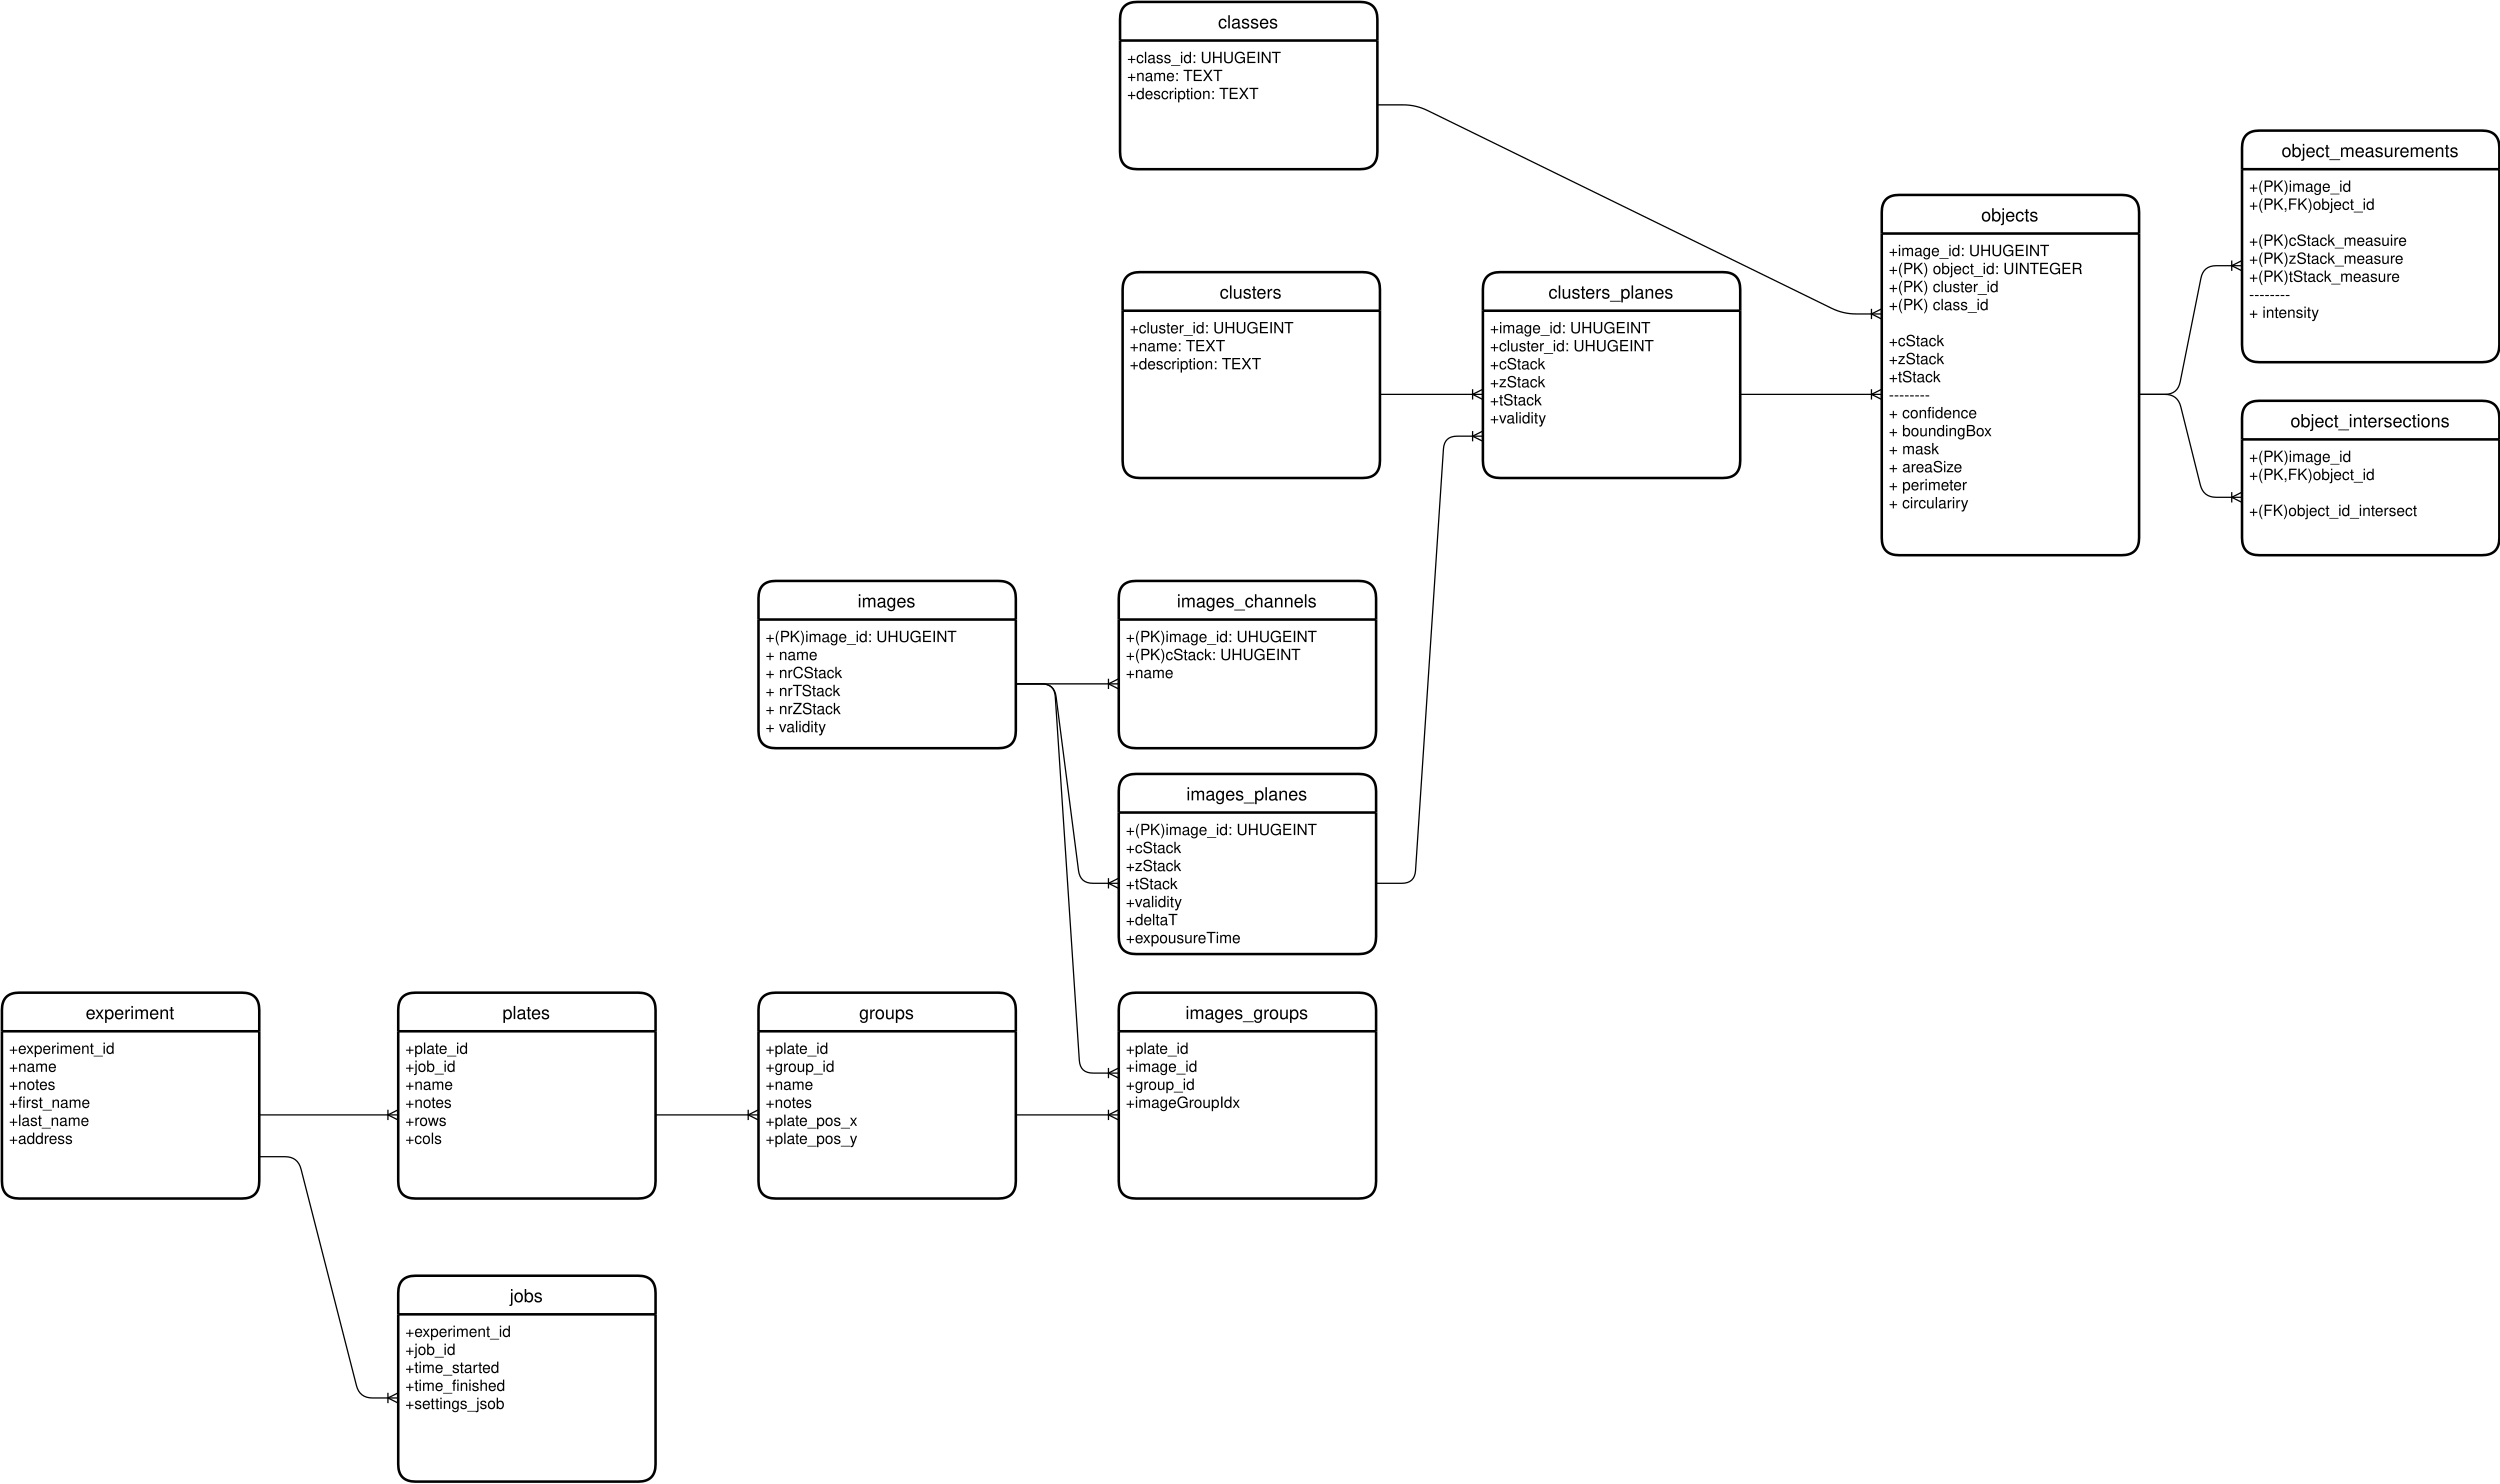
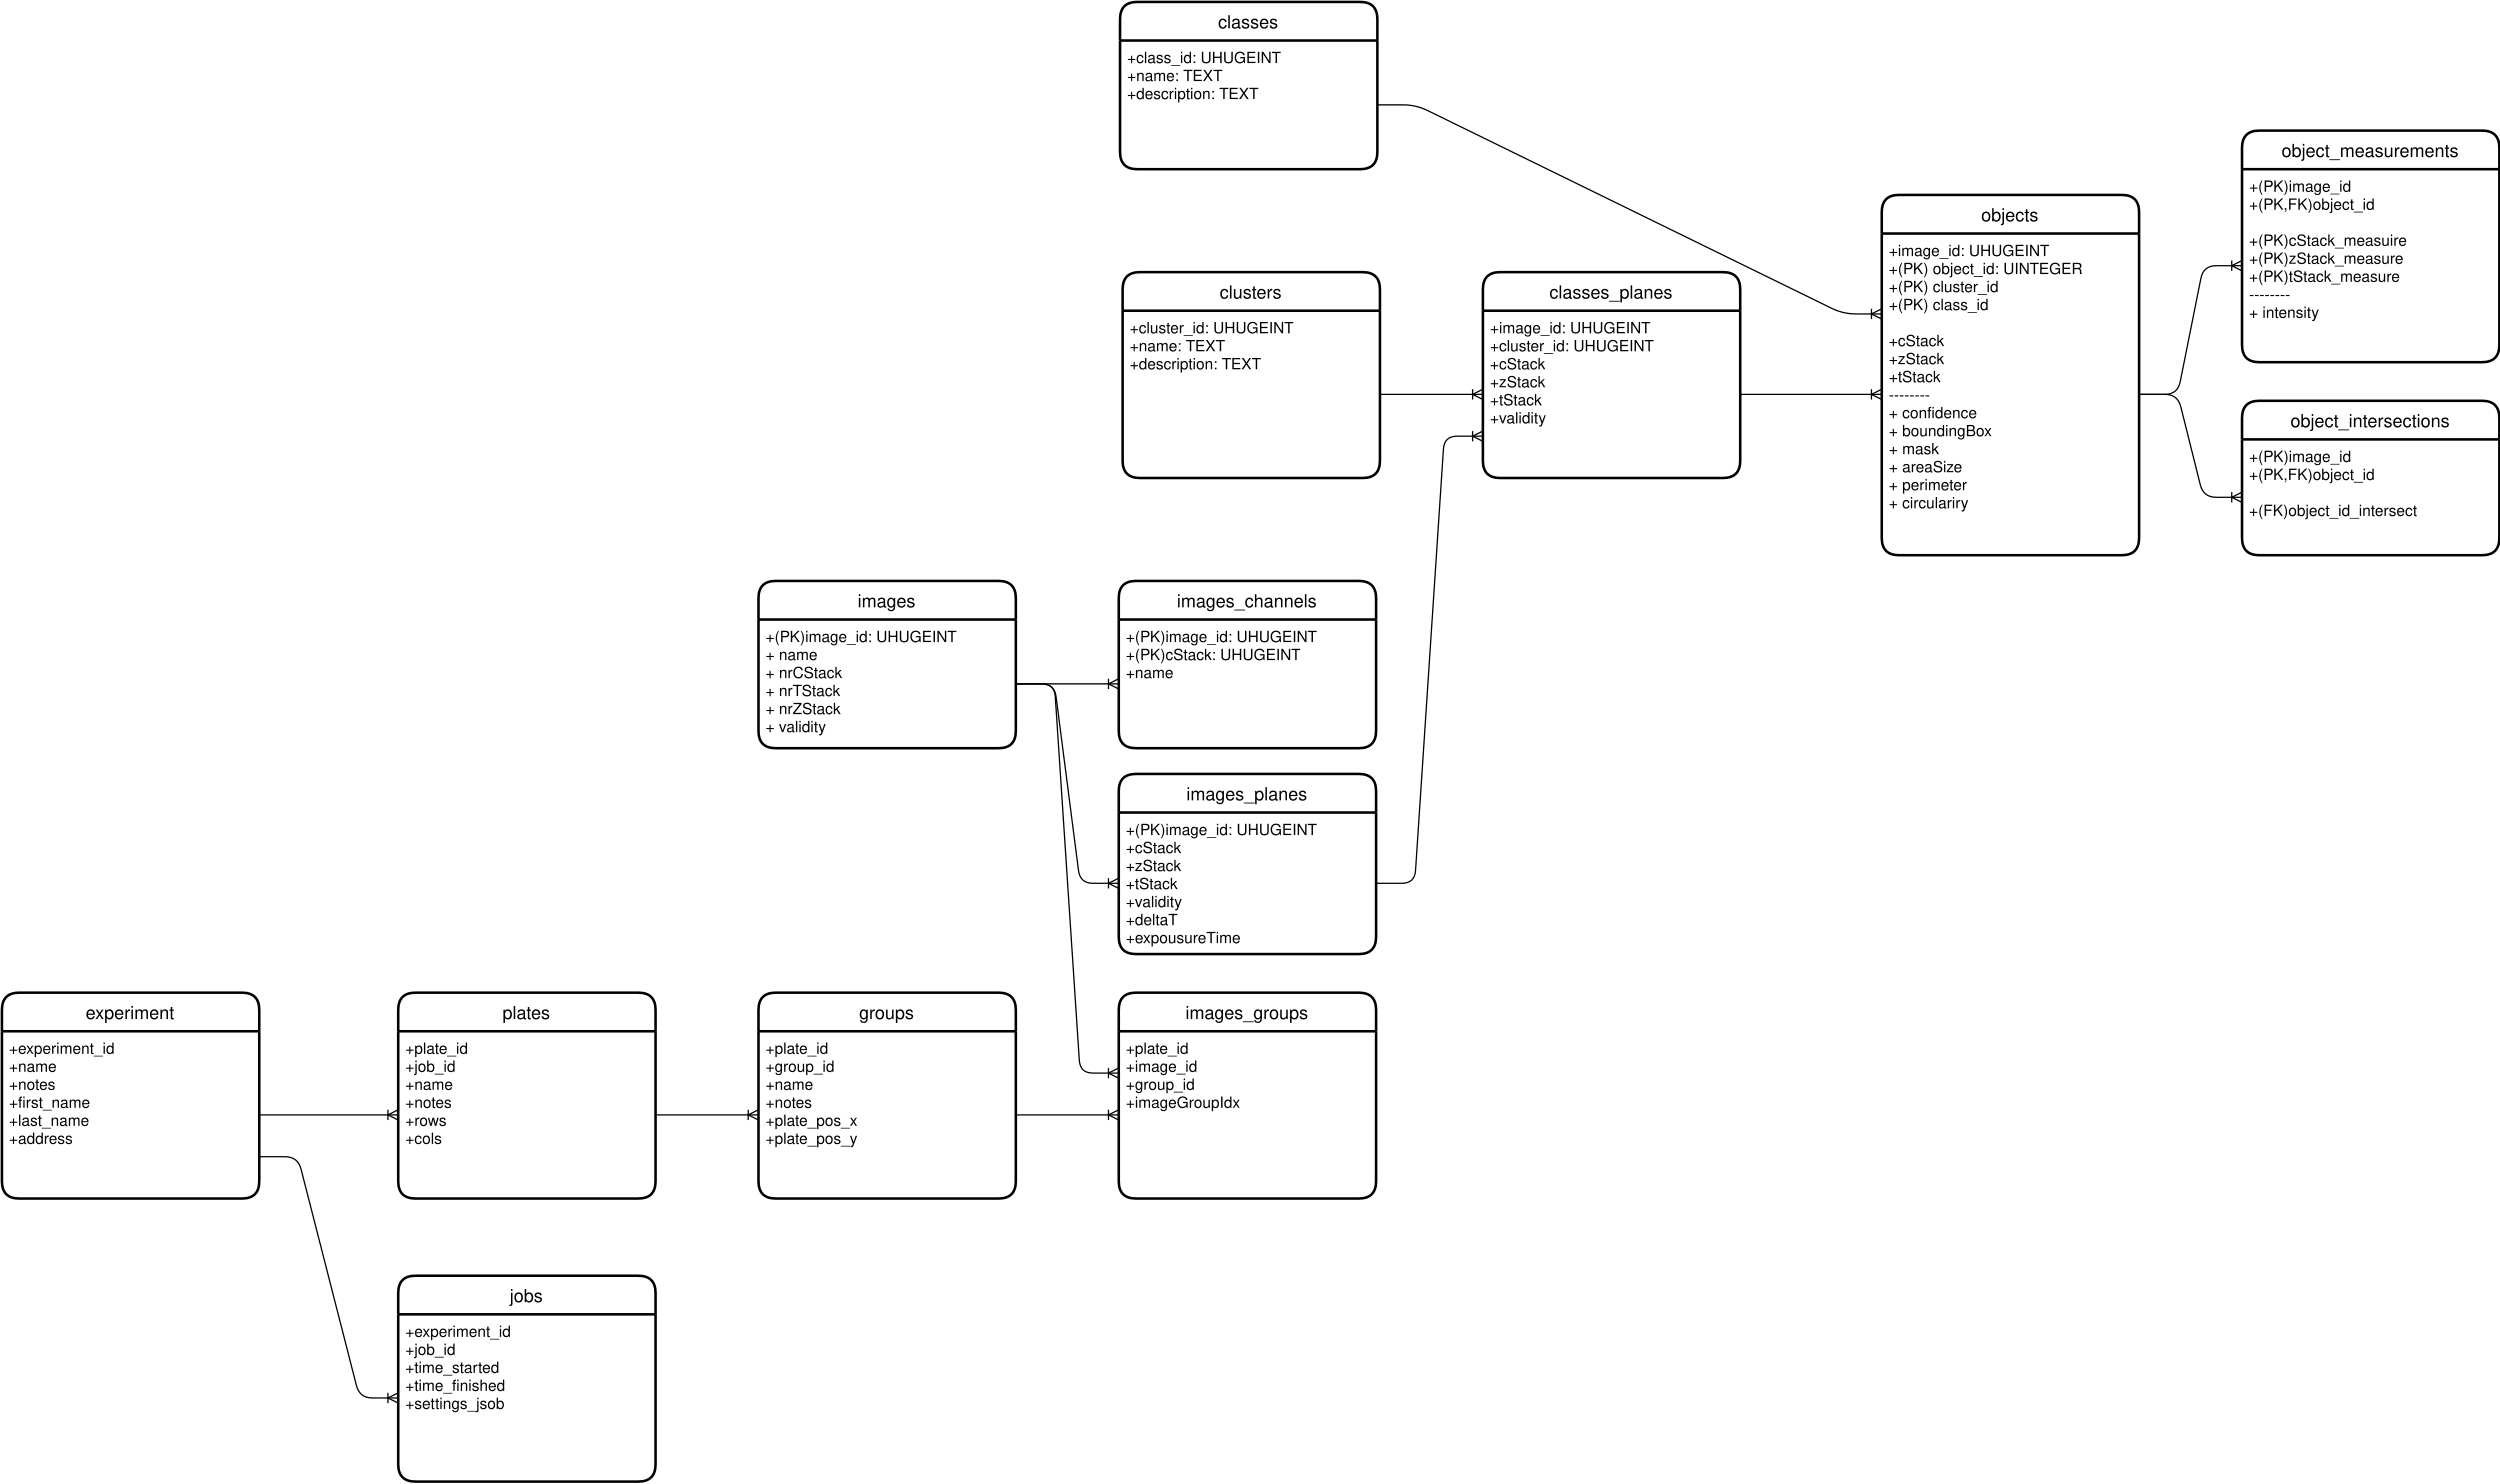
<svg xmlns="http://www.w3.org/2000/svg" host="65bd71144e" version="1.1" width="1943px" height="1153px" viewBox="-0.5 -0.5 1943 1153" content="&lt;mxfile&gt;&lt;diagram id=&quot;Orz3DvuclM0eVTHakObr&quot; name=&quot;Page-1&quot;&gt;7Vzbbts4EP0aA9uHFrrLemwSNy3aLoo0xXb3xWAk2mYqi4ZEN3a+vqRE6kY6UWx6IycKCtScISmLc2bODEV5ZJ8vN5cpWC2+4gjGI8uINiP7YmRZ1tjy6X9Msi0kAWsxwTxFUSEyK8F3dA+50ODSNYpg1uhIMI4JWjWFIU4SGJKGDKQpvmt2m+G4edUVmENJ8D0EsSz9B0VkwaWeYVSKjxDNF/zSgVAsgejMBdkCRPiuJrInI/s8xZgUn5abcxizxRPrUoz7sENbfrEUJqTLAKcY8BvEa35vaEm/fMa/HdmKW87u0DIGCW2dhQsUR1/AFq/ZJTICwl+idbbAKbrHCQExVZlUQNUp4Ra0jUaP72wkFTNpitdJBCM+aEb1fIzpiDb/LkY+aYp/lUtvsfEwo/2/ifs2StEXkBHxVcRaM20EskV+PdYAMZon9HNIR8OUCuRl5Cv7G6YEbmoivqyXEC8hSbe0C9c6Pgc5x7gnTH5XIcYSuFjUwGLaXAg4Sufl3JUh6QduS7VdXcmuI+vsr2+f3+TmnbJu76n+x8cfl5NPf1+PLG9k2aaR3zr9ZyRgCWVhel7YTFZc71L8p1bQL4YiRLYSzoQpYjgjpaXPcYypWS4SnANwhuK4JcpWIETJ/Es+6sJpYYghhFkOURd+zy9A8EqABNyUyEoxAaTWphAQ8JEx4XTGBMeA3RUChgYIeBIE8M0tjYaDbx/s26btGg3ntrs6tzXWYFlf5dxdHJsFAKoscFD1pf0ml5MrZd8wXmd03VhntRpkWVtZ7xcq/P9eISNt2Vv+J4UOSuozSv9JKAeoG4Y0GgbO8EbSLUEmhyEKApCDsa1YwRRRu1DASJdHabiOQYrS0w5eXmfQPzF4Wa4GiNtyYsJRu4QgW6dwSW9kiGSHRzLPbkYyy+/KUToimf14ntKOOiPr/MPnN1UI2xV42CRF8Ckgg1Iod7ivdVDpyS79zuiEqG2S7NQzG/t4qY2W6CDnNtJyw4iWbLxJ74ta5ArGgCCcTCqNtJYLshQxASbRe1Yr0ubkitriGn8FyZYpNoj8FJ3o53/Zir5zeetiwxc4b2xFI6G3+LPeqI1izWpY3hLjdrp4htdpCBv5AI1hcygMyB2LrcKD5qvZy3wwFU3z1fvdrIBVRuTX+IapK9QCzdhvBhrX8d+5zVmKe+ID60Vre66glX75ZmumYimkmXJclTffDWpyssVTooF9DmYf32ul0eOuUcTTEUXGKvKpJbwPZNJ5fZzrryc/W7oIZmGKVizU7OhyyszgdzbyU5lBx76HHSjclZYow46WBm91xw1vNTunijos6xhqb+X15+CrCl8NOpv4OTaoHFOyqKDW6Yp55uCzh9d3hvOcFOtYKqftslXVjYb33l2ismoL+mV4u9MdHM/BzI6tgMLrrdlE8lkv2oS39KZoC1o1W/lc6ckVm+E+MpO+is3Z9UxzGi5AksB4oBUNqeBzPtx0Dnq6WW0MPpo0njQd9PvppKtK518vHbgKNujbFp43bjq97bnvjNqftR83+E5zWt9swUsfNbhyxcGpYag3jkMMfuc9AkdHUFGWG12JQXsxcRbBmIDWVeBmhdfsadI1OnGGcY9XcLRDwF5gUGUJA8PUGEa4S28ZhlKBFobxnjStPr7x5CRnTmP+aiCag4mmfbwycHTsa/HLXcGQgGROF6S8Xnlwi19PsY1WRq365dr1DojpEiSAwDNmkuxQgMkJDaUYmswQ+exEjjxJKh/0TDBhmVBdVEy4wtl0s0txSucdmniXsFh6bT830jx5I40nsUNsOU4S+0pji7yPtjO2qE9rqSNO3veSqT5FmxcUNezOMHuWqDFkw/VsWBBnPR0WgO9TOqzKU7Unxw9cZOz/X6my6jDOSeLTOla5NuDzGfHpy/Ezp8Ih3To43TKDId1iOO+ebt3im/0KufzV1+amJ1Y8Dz3ZJKz00n4mYb7qza2TJDk959Y9BcmZ/SO5RrQwDWfPQxAPM5k8r0byejHJlRbciXM2ddz5PYOd2WYpt/2+VeezN7b3yEz6gCZmPn2g+XqyeAXSen/KyxnrOuUlzaQRaardqZNEmp56UeTM/Y5prUjkBPsizR4/MpM+pAWWhDTx9imrgTL6iSJqqAMPrwPb7yI7nc+qWxqS80B1QFnTu8j1XhVsJMj0t+6SzVu6hfZSK9BhzBdDD8d6Q1jAvT/s4LbZYe88xGu99OIc77R5IJdWcFP8ekgiO/jACU/khLemaTZM+To3BwP5tdbiKCEH2n67gTOUZmQqd42BUgyiiKLhBe0Wlr7bz91C0xhemaqTmHCCRonj9Y3FjEAPiVlGe9/RtNo/mKGPxkxDTphu8c1Q1Rxe1bSebpklMb0qBjMN5UtbD1CY6iEXoV2nOZSgSjNDCcrN2VBlkBBKNNn0NsM3L4e9KpftK3318Fea/J7xV+kWvSGwoMlf+z/ukglM2wMu2qx+IrnoXv3QtD35Aw==&lt;/diagram&gt;&lt;/mxfile&gt;">
  <defs />
  <g>
    <path d="M 789 481 L 789 464.5 Q 789 451 775.5 451 L 602.5 451 Q 589 451 589 464.5 L 589 481" fill="rgb(255, 255, 255)" stroke="rgb(0, 0, 0)" stroke-width="2" stroke-miterlimit="10" pointer-events="all" />
    <path d="M 589 481 L 589 567.5 Q 589 581 602.5 581 L 775.5 581 Q 789 581 789 567.5 L 789 481" fill="none" stroke="rgb(0, 0, 0)" stroke-width="2" stroke-miterlimit="10" pointer-events="none" />
    <path d="M 589 481 L 789 481" fill="none" stroke="rgb(0, 0, 0)" stroke-width="2" stroke-miterlimit="10" pointer-events="none" />
    <g fill="rgb(0, 0, 0)" font-family="Helvetica" pointer-events="none" text-anchor="middle" font-size="14px">
      <text x="688.5" y="471.5">
                images
            </text>
    </g>
    <g fill="rgb(0, 0, 0)" font-family="Helvetica" pointer-events="none" font-size="12px">
      <text x="594.5" y="498.5">
                +(PK)image_id: UHUGEINT
            </text>
      <text x="594.5" y="512.5">
                + name
            </text>
      <text x="594.5" y="526.5">
                + nrCStack
            </text>
      <text x="594.5" y="540.5">
                + nrTStack
            </text>
      <text x="594.5" y="554.5">
                + nrZStack
            </text>
      <text x="594.5" y="568.5">
                + validity
            </text>
    </g>
    <path d="M 1662 181 L 1662 164.5 Q 1662 151 1648.5 151 L 1475.5 151 Q 1462 151 1462 164.5 L 1462 181" fill="rgb(255, 255, 255)" stroke="rgb(0, 0, 0)" stroke-width="2" stroke-miterlimit="10" pointer-events="none" />
    <path d="M 1462 181 L 1462 417.5 Q 1462 431 1475.5 431 L 1648.5 431 Q 1662 431 1662 417.5 L 1662 181" fill="none" stroke="rgb(0, 0, 0)" stroke-width="2" stroke-miterlimit="10" pointer-events="none" />
    <path d="M 1462 181 L 1662 181" fill="none" stroke="rgb(0, 0, 0)" stroke-width="2" stroke-miterlimit="10" pointer-events="none" />
    <g fill="rgb(0, 0, 0)" font-family="Helvetica" pointer-events="none" text-anchor="middle" font-size="14px">
      <text x="1561.5" y="171.5">
                objects
            </text>
    </g>
    <g fill="rgb(0, 0, 0)" font-family="Helvetica" pointer-events="none" font-size="12px">
      <text x="1467.5" y="198.5">
                +image_id: UHUGEINT
            </text>
      <text x="1467.5" y="212.5">
                +(PK) object_id: UINTEGER
            </text>
      <text x="1467.5" y="226.5">
                +(PK) cluster_id
            </text>
      <text x="1467.5" y="240.5">
                +(PK) class_id
            </text>
      <text x="1467.5" y="268.5">
                +cStack
            </text>
      <text x="1467.5" y="282.5">
                +zStack
            </text>
      <text x="1467.5" y="296.5">
                +tStack
            </text>
      <text x="1467.5" y="310.5">
                --------
            </text>
      <text x="1467.5" y="324.5">
                + confidence
            </text>
      <text x="1467.5" y="338.5">
                + boundingBox
            </text>
      <text x="1467.5" y="352.5">
                + mask
            </text>
      <text x="1467.5" y="366.5">
                + areaSize
            </text>
      <text x="1467.5" y="380.5">
                + perimeter
            </text>
      <text x="1467.5" y="394.5">
                + circulariry
            </text>
    </g>
    <path d="M 1942 131 L 1942 114.5 Q 1942 101 1928.5 101 L 1755.5 101 Q 1742 101 1742 114.5 L 1742 131" fill="rgb(255, 255, 255)" stroke="rgb(0, 0, 0)" stroke-width="2" stroke-miterlimit="10" pointer-events="none" />
    <path d="M 1742 131 L 1742 267.5 Q 1742 281 1755.5 281 L 1928.5 281 Q 1942 281 1942 267.5 L 1942 131" fill="none" stroke="rgb(0, 0, 0)" stroke-width="2" stroke-miterlimit="10" pointer-events="none" />
    <path d="M 1742 131 L 1942 131" fill="none" stroke="rgb(0, 0, 0)" stroke-width="2" stroke-miterlimit="10" pointer-events="none" />
    <g fill="rgb(0, 0, 0)" font-family="Helvetica" pointer-events="none" text-anchor="middle" font-size="14px">
      <text x="1841.5" y="121.5">
                object_measurements
            </text>
    </g>
    <g fill="rgb(0, 0, 0)" font-family="Helvetica" pointer-events="none" font-size="12px">
      <text x="1747.5" y="148.5">
                +(PK)image_id
            </text>
      <text x="1747.5" y="162.5">
                +(PK,FK)object_id
            </text>
      <text x="1747.5" y="190.5">
                +(PK)cStack_measuire
            </text>
      <text x="1747.5" y="204.5">
                +(PK)zStack_measure
            </text>
      <text x="1747.5" y="218.5">
                +(PK)tStack_measure
            </text>
      <text x="1747.5" y="232.5">
                --------
            </text>
      <text x="1747.5" y="246.5">
                + intensity
            </text>
    </g>
    <path d="M 1662 306 L 1682 306 Q 1692 306 1693.96 296.19 L 1710.04 215.81 Q 1712 206 1722 206 L 1742 206" fill="none" stroke="rgb(0, 0, 0)" stroke-miterlimit="10" pointer-events="none" />
    <path d="M 1734 210 L 1734 202 M 1742 202 L 1734 206 L 1742 210" fill="none" stroke="rgb(0, 0, 0)" stroke-miterlimit="10" pointer-events="none" />
    <path d="M 1072 241 L 1072 224.5 Q 1072 211 1058.5 211 L 885.5 211 Q 872 211 872 224.5 L 872 241" fill="rgb(255, 255, 255)" stroke="rgb(0, 0, 0)" stroke-width="2" stroke-miterlimit="10" pointer-events="none" />
    <path d="M 872 241 L 872 357.5 Q 872 371 885.5 371 L 1058.5 371 Q 1072 371 1072 357.5 L 1072 241" fill="none" stroke="rgb(0, 0, 0)" stroke-width="2" stroke-miterlimit="10" pointer-events="none" />
    <path d="M 872 241 L 1072 241" fill="none" stroke="rgb(0, 0, 0)" stroke-width="2" stroke-miterlimit="10" pointer-events="none" />
    <g fill="rgb(0, 0, 0)" font-family="Helvetica" pointer-events="none" text-anchor="middle" font-size="14px">
      <text x="971.5" y="231.5">
                clusters
            </text>
    </g>
    <g fill="rgb(0, 0, 0)" font-family="Helvetica" pointer-events="none" font-size="12px">
      <text x="877.5" y="258.5">
                +cluster_id: UHUGEINT
            </text>
      <text x="877.5" y="272.5">
                +name: TEXT
            </text>
      <text x="877.5" y="286.5">
                +description: TEXT
            </text>
    </g>
    <path d="M 1070 31 L 1070 14.5 Q 1070 1 1056.5 1 L 883.5 1 Q 870 1 870 14.5 L 870 31" fill="rgb(255, 255, 255)" stroke="rgb(0, 0, 0)" stroke-width="2" stroke-miterlimit="10" pointer-events="none" />
    <path d="M 870 31 L 870 117.5 Q 870 131 883.5 131 L 1056.5 131 Q 1070 131 1070 117.5 L 1070 31" fill="none" stroke="rgb(0, 0, 0)" stroke-width="2" stroke-miterlimit="10" pointer-events="none" />
    <path d="M 870 31 L 1070 31" fill="none" stroke="rgb(0, 0, 0)" stroke-width="2" stroke-miterlimit="10" pointer-events="none" />
    <g fill="rgb(0, 0, 0)" font-family="Helvetica" pointer-events="none" text-anchor="middle" font-size="14px">
      <text x="969.5" y="21.5">
                classes
            </text>
    </g>
    <g fill="rgb(0, 0, 0)" font-family="Helvetica" pointer-events="none" font-size="12px">
      <text x="875.5" y="48.5">
                +class_id: UHUGEINT
            </text>
      <text x="875.5" y="62.5">
                +name: TEXT
            </text>
      <text x="875.5" y="76.5">
                +description: TEXT
            </text>
    </g>
    <path d="M 1352 241 L 1352 224.5 Q 1352 211 1338.5 211 L 1165.5 211 Q 1152 211 1152 224.5 L 1152 241" fill="rgb(255, 255, 255)" stroke="rgb(0, 0, 0)" stroke-width="2" stroke-miterlimit="10" pointer-events="none" />
    <path d="M 1152 241 L 1152 357.5 Q 1152 371 1165.5 371 L 1338.5 371 Q 1352 371 1352 357.5 L 1352 241" fill="none" stroke="rgb(0, 0, 0)" stroke-width="2" stroke-miterlimit="10" pointer-events="none" />
    <path d="M 1152 241 L 1352 241" fill="none" stroke="rgb(0, 0, 0)" stroke-width="2" stroke-miterlimit="10" pointer-events="none" />
    <g fill="rgb(0, 0, 0)" font-family="Helvetica" pointer-events="none" text-anchor="middle" font-size="14px">
      <text x="1251.5" y="231.5">
-                 clusters_planes
+                 classes_planes
            </text>
    </g>
    <g fill="rgb(0, 0, 0)" font-family="Helvetica" pointer-events="none" font-size="12px">
      <text x="1157.5" y="258.5">
                +image_id: UHUGEINT
            </text>
      <text x="1157.5" y="272.5">
                +cluster_id: UHUGEINT
            </text>
      <text x="1157.5" y="286.5">
                +cStack
            </text>
      <text x="1157.5" y="300.5">
                +zStack
            </text>
      <text x="1157.5" y="314.5">
                +tStack
            </text>
      <text x="1157.5" y="328.5">
                +validity
            </text>
    </g>
    <path d="M 1072 306 L 1092 306 Q 1102 306 1112 306 L 1117 306 Q 1122 306 1132 306 L 1152 306" fill="none" stroke="rgb(0, 0, 0)" stroke-miterlimit="10" pointer-events="none" />
    <path d="M 1144 310 L 1144 302 M 1152 302 L 1144 306 L 1152 310" fill="none" stroke="rgb(0, 0, 0)" stroke-miterlimit="10" pointer-events="none" />
    <path d="M 1069 481 L 1069 464.5 Q 1069 451 1055.5 451 L 882.5 451 Q 869 451 869 464.5 L 869 481" fill="rgb(255, 255, 255)" stroke="rgb(0, 0, 0)" stroke-width="2" stroke-miterlimit="10" pointer-events="none" />
    <path d="M 869 481 L 869 567.5 Q 869 581 882.5 581 L 1055.5 581 Q 1069 581 1069 567.5 L 1069 481" fill="none" stroke="rgb(0, 0, 0)" stroke-width="2" stroke-miterlimit="10" pointer-events="none" />
    <path d="M 869 481 L 1069 481" fill="none" stroke="rgb(0, 0, 0)" stroke-width="2" stroke-miterlimit="10" pointer-events="none" />
    <g fill="rgb(0, 0, 0)" font-family="Helvetica" pointer-events="none" text-anchor="middle" font-size="14px">
      <text x="968.5" y="471.5">
                images_channels
            </text>
    </g>
    <g fill="rgb(0, 0, 0)" font-family="Helvetica" pointer-events="none" font-size="12px">
      <text x="874.5" y="498.5">
                +(PK)image_id: UHUGEINT
            </text>
      <text x="874.5" y="512.5">
                +(PK)cStack: UHUGEINT
            </text>
      <text x="874.5" y="526.5">
                +name
            </text>
    </g>
    <path d="M 789 531 L 809 531 Q 819 531 829 531 L 834 531 Q 839 531 849 531 L 869 531" fill="none" stroke="rgb(0, 0, 0)" stroke-miterlimit="10" pointer-events="none" />
    <path d="M 861 535 L 861 527 M 869 527 L 861 531 L 869 535" fill="none" stroke="rgb(0, 0, 0)" stroke-miterlimit="10" pointer-events="none" />
    <path d="M 1069 631 L 1069 614.5 Q 1069 601 1055.5 601 L 882.5 601 Q 869 601 869 614.5 L 869 631" fill="rgb(255, 255, 255)" stroke="rgb(0, 0, 0)" stroke-width="2" stroke-miterlimit="10" pointer-events="none" />
    <path d="M 869 631 L 869 727.5 Q 869 741 882.5 741 L 1055.5 741 Q 1069 741 1069 727.5 L 1069 631" fill="none" stroke="rgb(0, 0, 0)" stroke-width="2" stroke-miterlimit="10" pointer-events="none" />
    <path d="M 869 631 L 1069 631" fill="none" stroke="rgb(0, 0, 0)" stroke-width="2" stroke-miterlimit="10" pointer-events="none" />
    <g fill="rgb(0, 0, 0)" font-family="Helvetica" pointer-events="none" text-anchor="middle" font-size="14px">
      <text x="968.5" y="621.5">
                images_planes
            </text>
    </g>
    <g fill="rgb(0, 0, 0)" font-family="Helvetica" pointer-events="none" font-size="12px">
      <text x="874.5" y="648.5">
                +(PK)image_id: UHUGEINT
            </text>
      <text x="874.5" y="662.5">
                +cStack
            </text>
      <text x="874.5" y="676.5">
                +zStack
            </text>
      <text x="874.5" y="690.5">
                +tStack
            </text>
      <text x="874.5" y="704.5">
                +validity
            </text>
      <text x="874.5" y="718.5">
                +deltaT
            </text>
      <text x="874.5" y="732.5">
                +expousureTime
            </text>
    </g>
    <path d="M 789 531 L 809 531 Q 819 531 820.28 540.92 L 837.72 676.08 Q 839 686 849 686 L 869 686" fill="none" stroke="rgb(0, 0, 0)" stroke-miterlimit="10" pointer-events="none" />
    <path d="M 861 690 L 861 682 M 869 682 L 861 686 L 869 690" fill="none" stroke="rgb(0, 0, 0)" stroke-miterlimit="10" pointer-events="none" />
    <path d="M 789 801 L 789 784.5 Q 789 771 775.5 771 L 602.5 771 Q 589 771 589 784.5 L 589 801" fill="rgb(255, 255, 255)" stroke="rgb(0, 0, 0)" stroke-width="2" stroke-miterlimit="10" pointer-events="none" />
    <path d="M 589 801 L 589 917.5 Q 589 931 602.5 931 L 775.5 931 Q 789 931 789 917.5 L 789 801" fill="none" stroke="rgb(0, 0, 0)" stroke-width="2" stroke-miterlimit="10" pointer-events="none" />
    <path d="M 589 801 L 789 801" fill="none" stroke="rgb(0, 0, 0)" stroke-width="2" stroke-miterlimit="10" pointer-events="none" />
    <g fill="rgb(0, 0, 0)" font-family="Helvetica" pointer-events="none" text-anchor="middle" font-size="14px">
      <text x="688.5" y="791.5">
                groups
            </text>
    </g>
    <g fill="rgb(0, 0, 0)" font-family="Helvetica" pointer-events="none" font-size="12px">
      <text x="594.5" y="818.5">
                +plate_id
            </text>
      <text x="594.5" y="832.5">
                +group_id
            </text>
      <text x="594.5" y="846.5">
                +name
            </text>
      <text x="594.5" y="860.5">
                +notes
            </text>
      <text x="594.5" y="874.5">
                +plate_pos_x
            </text>
      <text x="594.5" y="888.5">
                +plate_pos_y
            </text>
    </g>
    <path d="M 1069 801 L 1069 784.5 Q 1069 771 1055.5 771 L 882.5 771 Q 869 771 869 784.5 L 869 801" fill="rgb(255, 255, 255)" stroke="rgb(0, 0, 0)" stroke-width="2" stroke-miterlimit="10" pointer-events="none" />
    <path d="M 869 801 L 869 917.5 Q 869 931 882.5 931 L 1055.5 931 Q 1069 931 1069 917.5 L 1069 801" fill="none" stroke="rgb(0, 0, 0)" stroke-width="2" stroke-miterlimit="10" pointer-events="none" />
    <path d="M 869 801 L 1069 801" fill="none" stroke="rgb(0, 0, 0)" stroke-width="2" stroke-miterlimit="10" pointer-events="none" />
    <g fill="rgb(0, 0, 0)" font-family="Helvetica" pointer-events="none" text-anchor="middle" font-size="14px">
      <text x="968.5" y="791.5">
                images_groups
            </text>
    </g>
    <g fill="rgb(0, 0, 0)" font-family="Helvetica" pointer-events="none" font-size="12px">
      <text x="874.5" y="818.5">
                +plate_id
            </text>
      <text x="874.5" y="832.5">
                +image_id
            </text>
      <text x="874.5" y="846.5">
                +group_id
            </text>
      <text x="874.5" y="860.5">
                +imageGroupIdx
            </text>
    </g>
    <path d="M 789 866 L 809 866 Q 819 866 829 866 L 834 866 Q 839 866 849 866 L 869 866" fill="none" stroke="rgb(0, 0, 0)" stroke-miterlimit="10" pointer-events="none" />
    <path d="M 861 870 L 861 862 M 869 862 L 861 866 L 869 870" fill="none" stroke="rgb(0, 0, 0)" stroke-miterlimit="10" pointer-events="none" />
    <path d="M 789 531 L 809 531 Q 819 531 819.66 540.98 L 838.34 823.52 Q 839 833.5 849 833.5 L 869 833.5" fill="none" stroke="rgb(0, 0, 0)" stroke-miterlimit="10" pointer-events="none" />
    <path d="M 861 837.5 L 861 829.5 M 869 829.5 L 861 833.5 L 869 837.5" fill="none" stroke="rgb(0, 0, 0)" stroke-miterlimit="10" pointer-events="none" />
    <path d="M 509 801 L 509 784.5 Q 509 771 495.5 771 L 322.5 771 Q 309 771 309 784.5 L 309 801" fill="rgb(255, 255, 255)" stroke="rgb(0, 0, 0)" stroke-width="2" stroke-miterlimit="10" pointer-events="none" />
    <path d="M 309 801 L 309 917.5 Q 309 931 322.5 931 L 495.5 931 Q 509 931 509 917.5 L 509 801" fill="none" stroke="rgb(0, 0, 0)" stroke-width="2" stroke-miterlimit="10" pointer-events="none" />
    <path d="M 309 801 L 509 801" fill="none" stroke="rgb(0, 0, 0)" stroke-width="2" stroke-miterlimit="10" pointer-events="none" />
    <g fill="rgb(0, 0, 0)" font-family="Helvetica" pointer-events="none" text-anchor="middle" font-size="14px">
      <text x="408.5" y="791.5">
                plates
            </text>
    </g>
    <g fill="rgb(0, 0, 0)" font-family="Helvetica" pointer-events="none" font-size="12px">
      <text x="314.5" y="818.5">
                +plate_id
            </text>
      <text x="314.5" y="832.5">
                +job_id
            </text>
      <text x="314.5" y="846.5">
                +name
            </text>
      <text x="314.5" y="860.5">
                +notes
            </text>
      <text x="314.5" y="874.5">
                +rows
            </text>
      <text x="314.5" y="888.5">
                +cols
            </text>
    </g>
    <path d="M 509 866 L 529 866 Q 539 866 549 866 L 554 866 Q 559 866 569 866 L 589 866" fill="none" stroke="rgb(0, 0, 0)" stroke-miterlimit="10" pointer-events="none" />
    <path d="M 581 870 L 581 862 M 589 862 L 581 866 L 589 870" fill="none" stroke="rgb(0, 0, 0)" stroke-miterlimit="10" pointer-events="none" />
    <path d="M 1352 306 L 1372 306 Q 1382 306 1392 306 L 1422 306 Q 1432 306 1442 306 L 1462 306" fill="none" stroke="rgb(0, 0, 0)" stroke-miterlimit="10" pointer-events="none" />
    <path d="M 1454 310 L 1454 302 M 1462 302 L 1454 306 L 1462 310" fill="none" stroke="rgb(0, 0, 0)" stroke-miterlimit="10" pointer-events="none" />
    <path d="M 1069 686 L 1089 686 Q 1099 686 1099.66 676.02 L 1121.34 348.48 Q 1122 338.5 1132 338.5 L 1152 338.5" fill="none" stroke="rgb(0, 0, 0)" stroke-miterlimit="10" pointer-events="none" />
    <path d="M 1144 342.5 L 1144 334.5 M 1152 334.5 L 1144 338.5 L 1152 342.5" fill="none" stroke="rgb(0, 0, 0)" stroke-miterlimit="10" pointer-events="none" />
    <path d="M 1070 81 L 1090 81 Q 1100 81 1108.98 85.4 L 1423.02 239.1 Q 1432 243.5 1442 243.5 L 1462 243.5" fill="none" stroke="rgb(0, 0, 0)" stroke-miterlimit="10" pointer-events="none" />
    <path d="M 1454 247.5 L 1454 239.5 M 1462 239.5 L 1454 243.5 L 1462 247.5" fill="none" stroke="rgb(0, 0, 0)" stroke-miterlimit="10" pointer-events="none" />
    <path d="M 1942 341 L 1942 324.5 Q 1942 311 1928.5 311 L 1755.5 311 Q 1742 311 1742 324.5 L 1742 341" fill="rgb(255, 255, 255)" stroke="rgb(0, 0, 0)" stroke-width="2" stroke-miterlimit="10" pointer-events="none" />
    <path d="M 1742 341 L 1742 417.5 Q 1742 431 1755.5 431 L 1928.5 431 Q 1942 431 1942 417.5 L 1942 341" fill="none" stroke="rgb(0, 0, 0)" stroke-width="2" stroke-miterlimit="10" pointer-events="none" />
    <path d="M 1742 341 L 1942 341" fill="none" stroke="rgb(0, 0, 0)" stroke-width="2" stroke-miterlimit="10" pointer-events="none" />
    <g fill="rgb(0, 0, 0)" font-family="Helvetica" pointer-events="none" text-anchor="middle" font-size="14px">
      <text x="1841.5" y="331.5">
                object_intersections
            </text>
    </g>
    <g fill="rgb(0, 0, 0)" font-family="Helvetica" pointer-events="none" font-size="12px">
      <text x="1747.5" y="358.5">
                +(PK)image_id
            </text>
      <text x="1747.5" y="372.5">
                +(PK,FK)object_id
            </text>
      <text x="1747.5" y="400.5">
                +(FK)object_id_intersect
            </text>
    </g>
    <path d="M 1662 306 L 1682 306 Q 1692 306 1694.43 315.7 L 1709.57 376.3 Q 1712 386 1722 386 L 1742 386" fill="none" stroke="rgb(0, 0, 0)" stroke-miterlimit="10" pointer-events="none" />
    <path d="M 1734 390 L 1734 382 M 1742 382 L 1734 386 L 1742 390" fill="none" stroke="rgb(0, 0, 0)" stroke-miterlimit="10" pointer-events="none" />
    <path d="M 201 801 L 201 784.5 Q 201 771 187.5 771 L 14.5 771 Q 1 771 1 784.5 L 1 801" fill="rgb(255, 255, 255)" stroke="rgb(0, 0, 0)" stroke-width="2" stroke-miterlimit="10" pointer-events="none" />
    <path d="M 1 801 L 1 917.5 Q 1 931 14.5 931 L 187.5 931 Q 201 931 201 917.5 L 201 801" fill="none" stroke="rgb(0, 0, 0)" stroke-width="2" stroke-miterlimit="10" pointer-events="none" />
    <path d="M 1 801 L 201 801" fill="none" stroke="rgb(0, 0, 0)" stroke-width="2" stroke-miterlimit="10" pointer-events="none" />
    <g fill="rgb(0, 0, 0)" font-family="Helvetica" pointer-events="none" text-anchor="middle" font-size="14px">
      <text x="100.5" y="791.5">
                experiment
            </text>
    </g>
    <g fill="rgb(0, 0, 0)" font-family="Helvetica" pointer-events="none" font-size="12px">
      <text x="6.5" y="818.5">
                +experiment_id
            </text>
      <text x="6.5" y="832.5">
                +name
            </text>
      <text x="6.5" y="846.5">
                +notes
            </text>
      <text x="6.5" y="860.5">
                +first_name
            </text>
      <text x="6.5" y="874.5">
                +last_name
            </text>
      <text x="6.5" y="888.5">
                +address
            </text>
    </g>
    <path d="M 201 866 L 221 866 Q 231 866 241 866 L 269 866 Q 279 866 289 866 L 309 866" fill="none" stroke="rgb(0, 0, 0)" stroke-miterlimit="10" pointer-events="none" />
    <path d="M 301 870 L 301 862 M 309 862 L 301 866 L 309 870" fill="none" stroke="rgb(0, 0, 0)" stroke-miterlimit="10" pointer-events="none" />
    <path d="M 509 1021 L 509 1004.5 Q 509 991 495.5 991 L 322.5 991 Q 309 991 309 1004.5 L 309 1021" fill="rgb(255, 255, 255)" stroke="rgb(0, 0, 0)" stroke-width="2" stroke-miterlimit="10" pointer-events="none" />
    <path d="M 309 1021 L 309 1137.5 Q 309 1151 322.5 1151 L 495.5 1151 Q 509 1151 509 1137.5 L 509 1021" fill="none" stroke="rgb(0, 0, 0)" stroke-width="2" stroke-miterlimit="10" pointer-events="none" />
    <path d="M 309 1021 L 509 1021" fill="none" stroke="rgb(0, 0, 0)" stroke-width="2" stroke-miterlimit="10" pointer-events="none" />
    <g fill="rgb(0, 0, 0)" font-family="Helvetica" pointer-events="none" text-anchor="middle" font-size="14px">
      <text x="408.5" y="1011.5">
                jobs
            </text>
    </g>
    <g fill="rgb(0, 0, 0)" font-family="Helvetica" pointer-events="none" font-size="12px">
      <text x="314.5" y="1038.5">
                +experiment_id
            </text>
      <text x="314.5" y="1052.5">
                +job_id
            </text>
      <text x="314.5" y="1066.5">
                +time_started
            </text>
      <text x="314.5" y="1080.5">
                +time_finished
            </text>
      <text x="314.5" y="1094.5">
                +settings_jsob
            </text>
    </g>
    <path d="M 201 898.5 L 221 898.5 Q 231 898.5 233.48 908.19 L 276.52 1076.31 Q 279 1086 289 1086 L 309 1086" fill="none" stroke="rgb(0, 0, 0)" stroke-miterlimit="10" pointer-events="none" />
    <path d="M 301 1090 L 301 1082 M 309 1082 L 301 1086 L 309 1090" fill="none" stroke="rgb(0, 0, 0)" stroke-miterlimit="10" pointer-events="none" />
  </g>
</svg>
